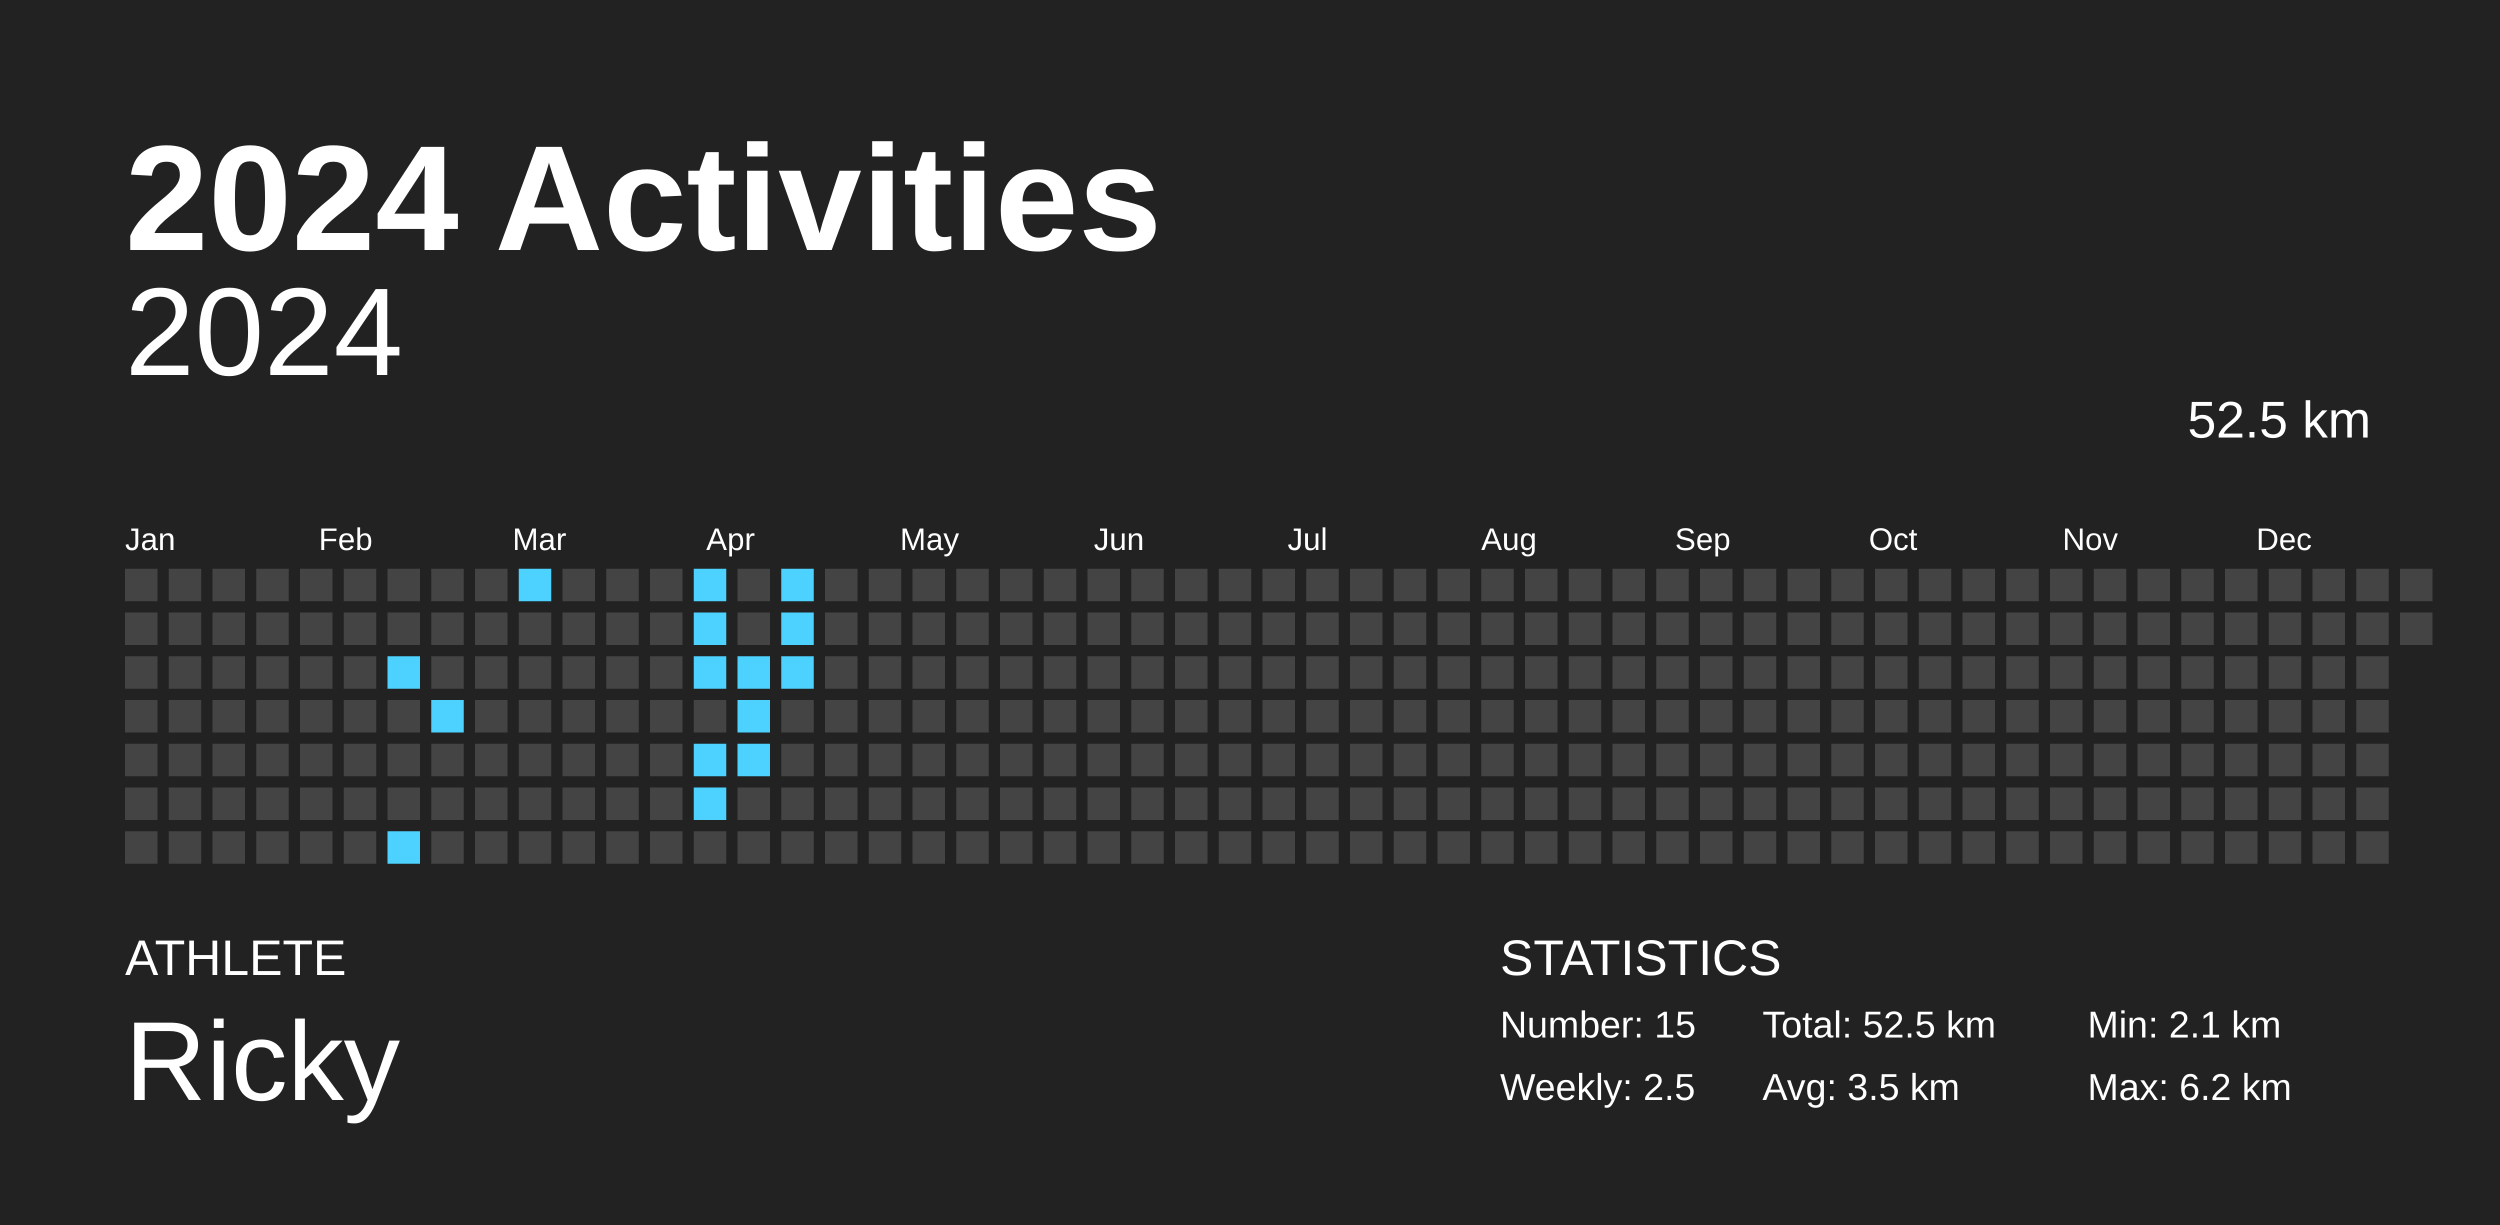
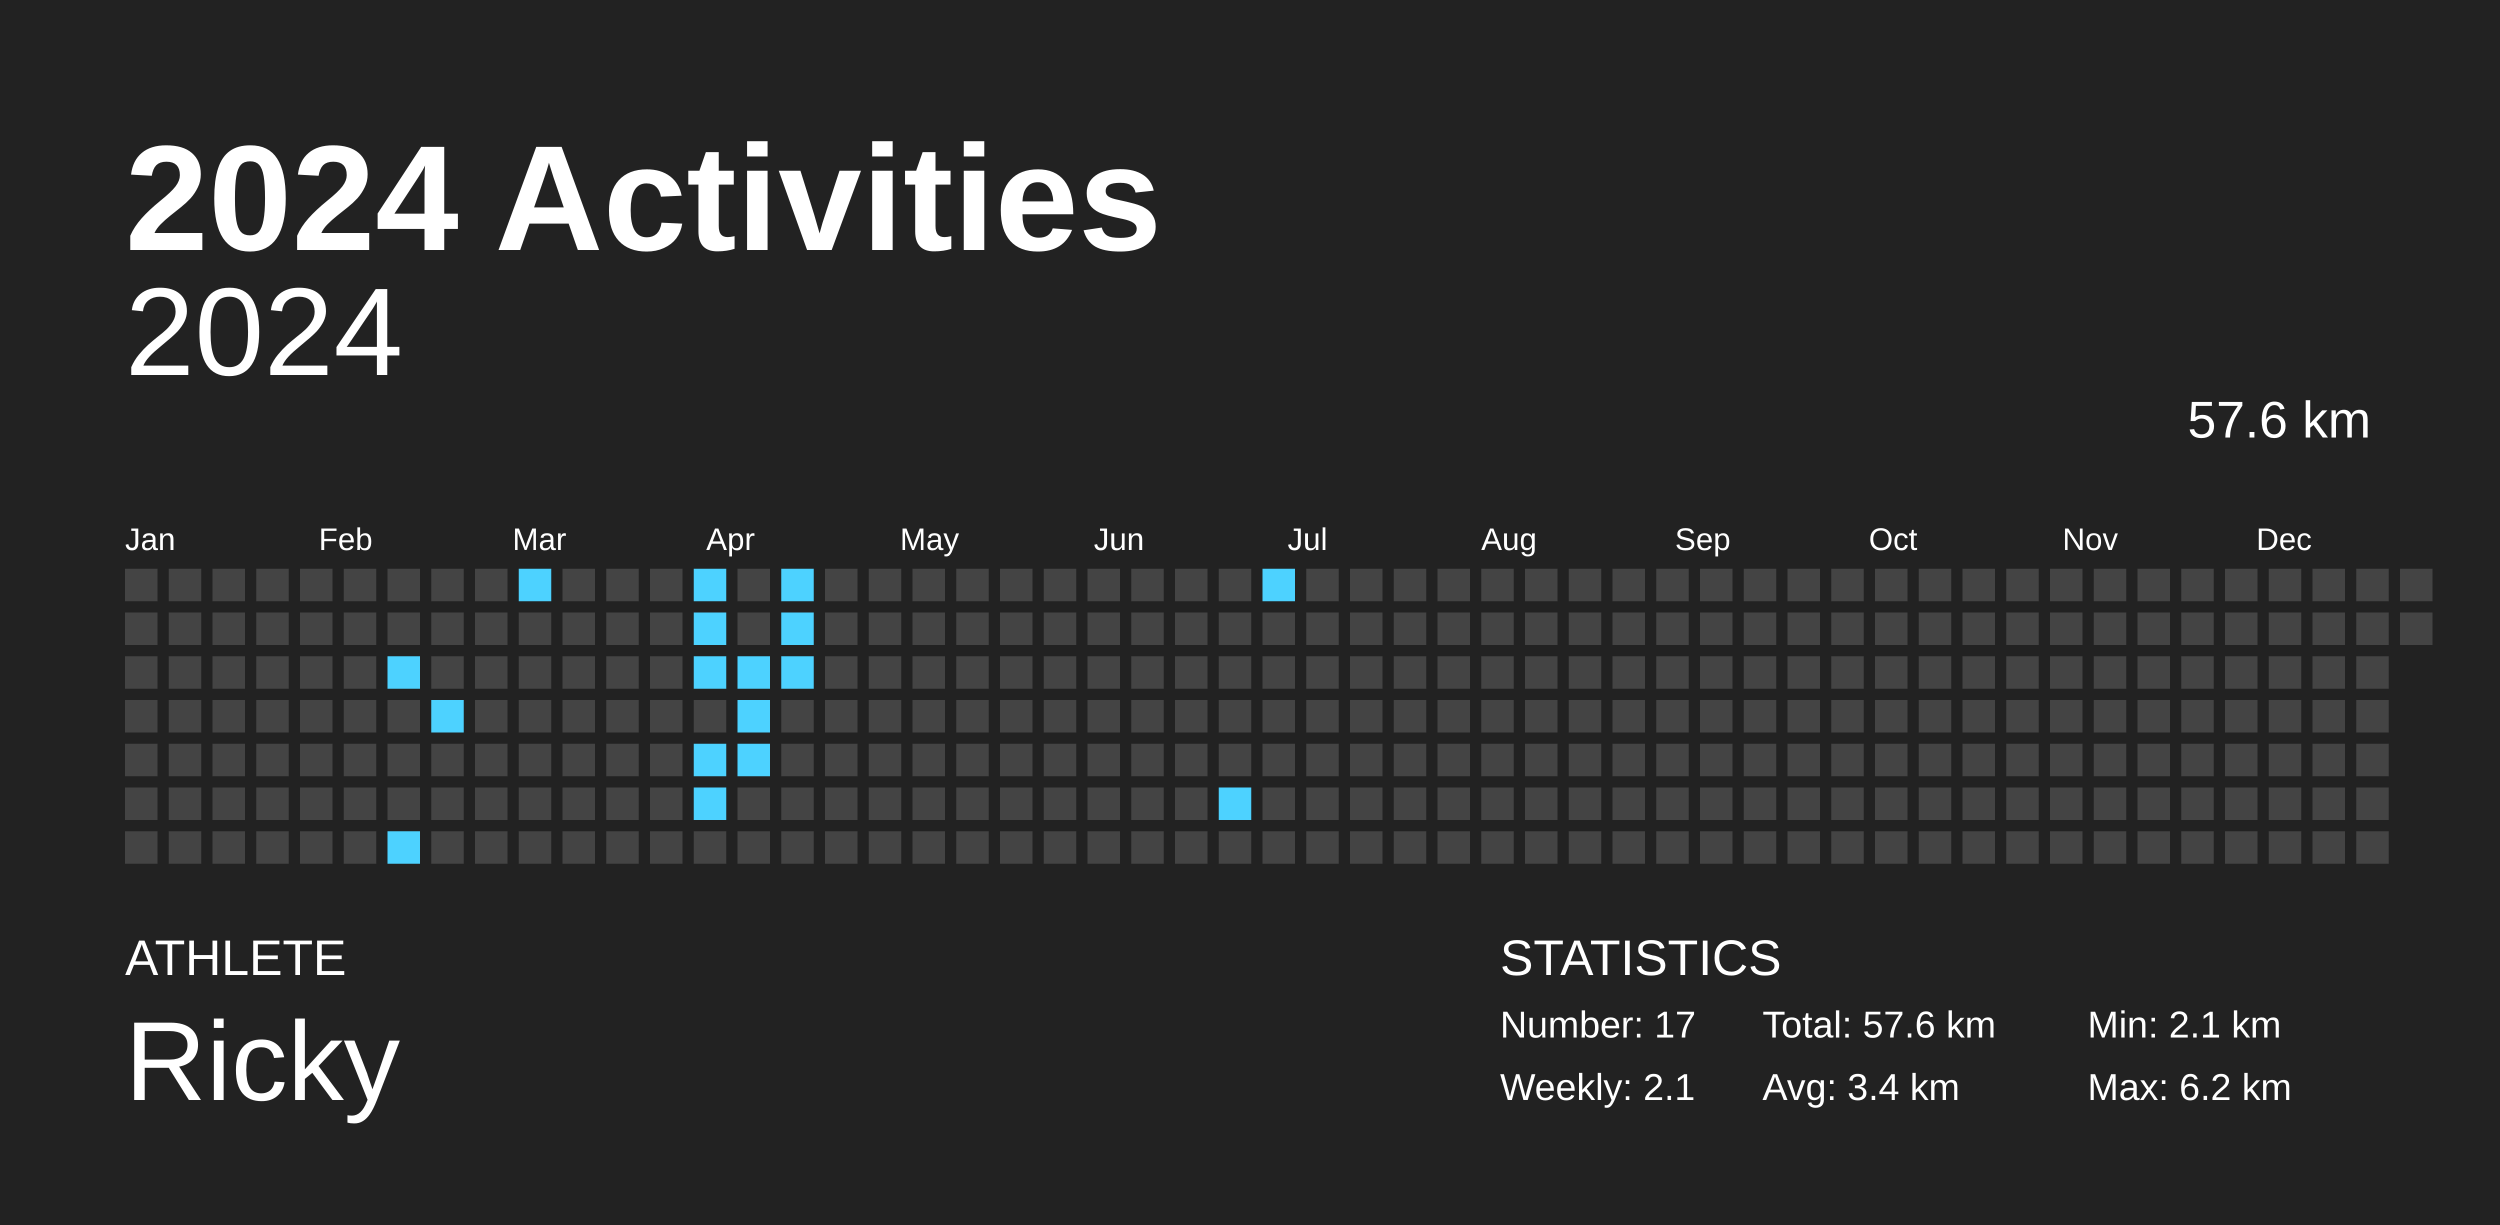
<svg xmlns="http://www.w3.org/2000/svg" baseProfile="full" height="98mm" version="1.1" viewBox="0,0,200,98" width="200mm">
  <defs />
  <rect fill="#222222" height="98" width="200" x="0" y="0" />
  <text fill="#FFFFFF" style="font-size:12px; font-family:Arial; font-weight:bold;" x="10" y="20">2024 Activities</text>
  <text fill="#FFFFFF" style="font-size:4px; font-family:Arial" x="10" y="78">ATHLETE</text>
  <text fill="#FFFFFF" style="font-size:9px; font-family:Arial" x="10" y="88">Ricky</text>
  <text fill="#FFFFFF" style="font-size:4px; font-family:Arial" x="120" y="78">STATISTICS</text>
-   <text fill="#FFFFFF" style="font-size:3px; font-family:Arial" x="120" y="83">Number: 15</text>
-   <text fill="#FFFFFF" style="font-size:3px; font-family:Arial" x="120" y="88">Weekly: 2.5</text>
-   <text fill="#FFFFFF" style="font-size:3px; font-family:Arial" x="141" y="83">Total: 52.5 km</text>
-   <text fill="#FFFFFF" style="font-size:3px; font-family:Arial" x="141" y="88">Avg: 3.5 km</text>
+   <text fill="#FFFFFF" style="font-size:3px; font-family:Arial" x="120" y="83">Number: 17</text>
+   <text fill="#FFFFFF" style="font-size:3px; font-family:Arial" x="120" y="88">Weekly: 2.1</text>
+   <text fill="#FFFFFF" style="font-size:3px; font-family:Arial" x="141" y="83">Total: 57.6 km</text>
+   <text fill="#FFFFFF" style="font-size:3px; font-family:Arial" x="141" y="88">Avg: 3.4 km</text>
  <text fill="#FFFFFF" style="font-size:3px; font-family:Arial" x="167" y="83">Min: 2.1 km</text>
  <text fill="#FFFFFF" style="font-size:3px; font-family:Arial" x="167" y="88">Max: 6.2 km</text>
  <text alignment-baseline="hanging" fill="#FFFFFF" style="font-size:10.0px; font-family:Arial;" x="10" y="30">2024</text>
-   <text alignment-baseline="hanging" fill="#FFFFFF" style="font-size:4.125px; font-family:Arial;" x="175" y="35">52.5 km</text>
+   <text alignment-baseline="hanging" fill="#FFFFFF" style="font-size:4.125px; font-family:Arial;" x="175" y="35">57.6 km</text>
  <text fill="#FFFFFF" style="font-size:2.5px; font-family:Arial" x="10.0" y="44">Jan</text>
  <text fill="#FFFFFF" style="font-size:2.5px; font-family:Arial" x="25.5" y="44">Feb</text>
  <text fill="#FFFFFF" style="font-size:2.5px; font-family:Arial" x="41.0" y="44">Mar</text>
  <text fill="#FFFFFF" style="font-size:2.5px; font-family:Arial" x="56.5" y="44">Apr</text>
  <text fill="#FFFFFF" style="font-size:2.5px; font-family:Arial" x="72.0" y="44">May</text>
  <text fill="#FFFFFF" style="font-size:2.5px; font-family:Arial" x="87.5" y="44">Jun</text>
  <text fill="#FFFFFF" style="font-size:2.5px; font-family:Arial" x="103.0" y="44">Jul</text>
  <text fill="#FFFFFF" style="font-size:2.5px; font-family:Arial" x="118.5" y="44">Aug</text>
  <text fill="#FFFFFF" style="font-size:2.5px; font-family:Arial" x="134.0" y="44">Sep</text>
  <text fill="#FFFFFF" style="font-size:2.5px; font-family:Arial" x="149.5" y="44">Oct</text>
  <text fill="#FFFFFF" style="font-size:2.5px; font-family:Arial" x="165.0" y="44">Nov</text>
  <text fill="#FFFFFF" style="font-size:2.5px; font-family:Arial" x="180.5" y="44">Dec</text>
  <rect fill="#444444" height="2.6" width="2.6" x="10.0" y="45.5" />
  <rect fill="#444444" height="2.6" width="2.6" x="10.0" y="49.0" />
  <rect fill="#444444" height="2.6" width="2.6" x="10.0" y="52.5" />
  <rect fill="#444444" height="2.6" width="2.6" x="10.0" y="56.0" />
  <rect fill="#444444" height="2.6" width="2.6" x="10.0" y="59.5" />
  <rect fill="#444444" height="2.6" width="2.6" x="10.0" y="63.0" />
  <rect fill="#444444" height="2.6" width="2.6" x="10.0" y="66.5" />
  <rect fill="#444444" height="2.6" width="2.6" x="13.5" y="45.5" />
  <rect fill="#444444" height="2.6" width="2.6" x="13.5" y="49.0" />
  <rect fill="#444444" height="2.6" width="2.6" x="13.5" y="52.5" />
  <rect fill="#444444" height="2.6" width="2.6" x="13.5" y="56.0" />
  <rect fill="#444444" height="2.6" width="2.6" x="13.5" y="59.5" />
  <rect fill="#444444" height="2.6" width="2.6" x="13.5" y="63.0" />
  <rect fill="#444444" height="2.6" width="2.6" x="13.5" y="66.5" />
  <rect fill="#444444" height="2.6" width="2.6" x="17.0" y="45.5" />
  <rect fill="#444444" height="2.6" width="2.6" x="17.0" y="49.0" />
  <rect fill="#444444" height="2.6" width="2.6" x="17.0" y="52.5" />
  <rect fill="#444444" height="2.6" width="2.6" x="17.0" y="56.0" />
  <rect fill="#444444" height="2.6" width="2.6" x="17.0" y="59.5" />
  <rect fill="#444444" height="2.6" width="2.6" x="17.0" y="63.0" />
  <rect fill="#444444" height="2.6" width="2.6" x="17.0" y="66.5" />
  <rect fill="#444444" height="2.6" width="2.6" x="20.5" y="45.5" />
  <rect fill="#444444" height="2.6" width="2.6" x="20.5" y="49.0" />
  <rect fill="#444444" height="2.6" width="2.6" x="20.5" y="52.5" />
  <rect fill="#444444" height="2.6" width="2.6" x="20.5" y="56.0" />
  <rect fill="#444444" height="2.6" width="2.6" x="20.5" y="59.5" />
  <rect fill="#444444" height="2.6" width="2.6" x="20.5" y="63.0" />
  <rect fill="#444444" height="2.6" width="2.6" x="20.5" y="66.5" />
  <rect fill="#444444" height="2.6" width="2.6" x="24.0" y="45.5" />
  <rect fill="#444444" height="2.6" width="2.6" x="24.0" y="49.0" />
  <rect fill="#444444" height="2.6" width="2.6" x="24.0" y="52.5" />
  <rect fill="#444444" height="2.6" width="2.6" x="24.0" y="56.0" />
  <rect fill="#444444" height="2.6" width="2.6" x="24.0" y="59.5" />
  <rect fill="#444444" height="2.6" width="2.6" x="24.0" y="63.0" />
  <rect fill="#444444" height="2.6" width="2.6" x="24.0" y="66.5" />
  <rect fill="#444444" height="2.6" width="2.6" x="27.5" y="45.5" />
  <rect fill="#444444" height="2.6" width="2.6" x="27.5" y="49.0" />
  <rect fill="#444444" height="2.6" width="2.6" x="27.5" y="52.5" />
  <rect fill="#444444" height="2.6" width="2.6" x="27.5" y="56.0" />
  <rect fill="#444444" height="2.6" width="2.6" x="27.5" y="59.5" />
  <rect fill="#444444" height="2.6" width="2.6" x="27.5" y="63.0" />
  <rect fill="#444444" height="2.6" width="2.6" x="27.5" y="66.5" />
  <rect fill="#444444" height="2.6" width="2.6" x="31.0" y="45.5" />
  <rect fill="#444444" height="2.6" width="2.6" x="31.0" y="49.0" />
  <rect fill="#4dd2ff" height="2.6" width="2.6" x="31.0" y="52.5" />
  <rect fill="#444444" height="2.6" width="2.6" x="31.0" y="56.0" />
  <rect fill="#444444" height="2.6" width="2.6" x="31.0" y="59.5" />
  <rect fill="#444444" height="2.6" width="2.6" x="31.0" y="63.0" />
  <rect fill="#4dd2ff" height="2.6" width="2.6" x="31.0" y="66.5" />
  <rect fill="#444444" height="2.6" width="2.6" x="34.5" y="45.5" />
  <rect fill="#444444" height="2.6" width="2.6" x="34.5" y="49.0" />
  <rect fill="#444444" height="2.6" width="2.6" x="34.5" y="52.5" />
  <rect fill="#4dd2ff" height="2.6" width="2.6" x="34.5" y="56.0" />
  <rect fill="#444444" height="2.6" width="2.6" x="34.5" y="59.5" />
  <rect fill="#444444" height="2.6" width="2.6" x="34.5" y="63.0" />
  <rect fill="#444444" height="2.6" width="2.6" x="34.5" y="66.5" />
  <rect fill="#444444" height="2.6" width="2.6" x="38.0" y="45.5" />
  <rect fill="#444444" height="2.6" width="2.6" x="38.0" y="49.0" />
  <rect fill="#444444" height="2.6" width="2.6" x="38.0" y="52.5" />
  <rect fill="#444444" height="2.6" width="2.6" x="38.0" y="56.0" />
  <rect fill="#444444" height="2.6" width="2.6" x="38.0" y="59.5" />
  <rect fill="#444444" height="2.6" width="2.6" x="38.0" y="63.0" />
  <rect fill="#444444" height="2.6" width="2.6" x="38.0" y="66.5" />
  <rect fill="#4dd2ff" height="2.6" width="2.6" x="41.5" y="45.5" />
  <rect fill="#444444" height="2.6" width="2.6" x="41.5" y="49.0" />
  <rect fill="#444444" height="2.6" width="2.6" x="41.5" y="52.5" />
  <rect fill="#444444" height="2.6" width="2.6" x="41.5" y="56.0" />
  <rect fill="#444444" height="2.6" width="2.6" x="41.5" y="59.5" />
  <rect fill="#444444" height="2.6" width="2.6" x="41.5" y="63.0" />
  <rect fill="#444444" height="2.6" width="2.6" x="41.5" y="66.5" />
  <rect fill="#444444" height="2.6" width="2.6" x="45.0" y="45.5" />
  <rect fill="#444444" height="2.6" width="2.6" x="45.0" y="49.0" />
  <rect fill="#444444" height="2.6" width="2.6" x="45.0" y="52.5" />
  <rect fill="#444444" height="2.6" width="2.6" x="45.0" y="56.0" />
  <rect fill="#444444" height="2.6" width="2.6" x="45.0" y="59.5" />
  <rect fill="#444444" height="2.6" width="2.6" x="45.0" y="63.0" />
  <rect fill="#444444" height="2.6" width="2.6" x="45.0" y="66.5" />
  <rect fill="#444444" height="2.6" width="2.6" x="48.5" y="45.5" />
  <rect fill="#444444" height="2.6" width="2.6" x="48.5" y="49.0" />
  <rect fill="#444444" height="2.6" width="2.6" x="48.5" y="52.5" />
  <rect fill="#444444" height="2.6" width="2.6" x="48.5" y="56.0" />
  <rect fill="#444444" height="2.6" width="2.6" x="48.5" y="59.5" />
  <rect fill="#444444" height="2.6" width="2.6" x="48.5" y="63.0" />
  <rect fill="#444444" height="2.6" width="2.6" x="48.5" y="66.5" />
  <rect fill="#444444" height="2.6" width="2.6" x="52.0" y="45.5" />
  <rect fill="#444444" height="2.6" width="2.6" x="52.0" y="49.0" />
  <rect fill="#444444" height="2.6" width="2.6" x="52.0" y="52.5" />
  <rect fill="#444444" height="2.6" width="2.6" x="52.0" y="56.0" />
  <rect fill="#444444" height="2.6" width="2.6" x="52.0" y="59.5" />
  <rect fill="#444444" height="2.6" width="2.6" x="52.0" y="63.0" />
  <rect fill="#444444" height="2.6" width="2.6" x="52.0" y="66.5" />
  <rect fill="#4dd2ff" height="2.6" width="2.6" x="55.5" y="45.5" />
  <rect fill="#4dd2ff" height="2.6" width="2.6" x="55.5" y="49.0" />
  <rect fill="#4dd2ff" height="2.6" width="2.6" x="55.5" y="52.5" />
  <rect fill="#444444" height="2.6" width="2.6" x="55.5" y="56.0" />
  <rect fill="#4dd2ff" height="2.6" width="2.6" x="55.5" y="59.5" />
  <rect fill="#4dd2ff" height="2.6" width="2.6" x="55.5" y="63.0" />
  <rect fill="#444444" height="2.6" width="2.6" x="55.5" y="66.5" />
  <rect fill="#444444" height="2.6" width="2.6" x="59.0" y="45.5" />
  <rect fill="#444444" height="2.6" width="2.6" x="59.0" y="49.0" />
  <rect fill="#4dd2ff" height="2.6" width="2.6" x="59.0" y="52.5" />
  <rect fill="#4dd2ff" height="2.6" width="2.6" x="59.0" y="56.0" />
  <rect fill="#4dd2ff" height="2.6" width="2.6" x="59.0" y="59.5" />
  <rect fill="#444444" height="2.6" width="2.6" x="59.0" y="63.0" />
  <rect fill="#444444" height="2.6" width="2.6" x="59.0" y="66.5" />
  <rect fill="#4dd2ff" height="2.6" width="2.6" x="62.5" y="45.5" />
  <rect fill="#4dd2ff" height="2.6" width="2.6" x="62.5" y="49.0" />
  <rect fill="#4dd2ff" height="2.6" width="2.6" x="62.5" y="52.5" />
  <rect fill="#444444" height="2.6" width="2.6" x="62.5" y="56.0" />
  <rect fill="#444444" height="2.6" width="2.6" x="62.5" y="59.5" />
  <rect fill="#444444" height="2.6" width="2.6" x="62.5" y="63.0" />
  <rect fill="#444444" height="2.6" width="2.6" x="62.5" y="66.5" />
  <rect fill="#444444" height="2.6" width="2.6" x="66.0" y="45.5" />
  <rect fill="#444444" height="2.6" width="2.6" x="66.0" y="49.0" />
  <rect fill="#444444" height="2.6" width="2.6" x="66.0" y="52.5" />
  <rect fill="#444444" height="2.6" width="2.6" x="66.0" y="56.0" />
  <rect fill="#444444" height="2.6" width="2.6" x="66.0" y="59.5" />
  <rect fill="#444444" height="2.6" width="2.6" x="66.0" y="63.0" />
  <rect fill="#444444" height="2.6" width="2.6" x="66.0" y="66.5" />
  <rect fill="#444444" height="2.6" width="2.6" x="69.5" y="45.5" />
  <rect fill="#444444" height="2.6" width="2.6" x="69.5" y="49.0" />
  <rect fill="#444444" height="2.6" width="2.6" x="69.5" y="52.5" />
  <rect fill="#444444" height="2.6" width="2.6" x="69.5" y="56.0" />
  <rect fill="#444444" height="2.6" width="2.6" x="69.5" y="59.5" />
  <rect fill="#444444" height="2.6" width="2.6" x="69.5" y="63.0" />
  <rect fill="#444444" height="2.6" width="2.6" x="69.5" y="66.5" />
  <rect fill="#444444" height="2.6" width="2.6" x="73.0" y="45.5" />
  <rect fill="#444444" height="2.6" width="2.6" x="73.0" y="49.0" />
  <rect fill="#444444" height="2.6" width="2.6" x="73.0" y="52.5" />
  <rect fill="#444444" height="2.6" width="2.6" x="73.0" y="56.0" />
  <rect fill="#444444" height="2.6" width="2.6" x="73.0" y="59.5" />
  <rect fill="#444444" height="2.6" width="2.6" x="73.0" y="63.0" />
  <rect fill="#444444" height="2.6" width="2.6" x="73.0" y="66.5" />
  <rect fill="#444444" height="2.6" width="2.6" x="76.5" y="45.5" />
  <rect fill="#444444" height="2.6" width="2.6" x="76.5" y="49.0" />
  <rect fill="#444444" height="2.6" width="2.6" x="76.5" y="52.5" />
  <rect fill="#444444" height="2.6" width="2.6" x="76.5" y="56.0" />
  <rect fill="#444444" height="2.6" width="2.6" x="76.5" y="59.5" />
  <rect fill="#444444" height="2.6" width="2.6" x="76.5" y="63.0" />
  <rect fill="#444444" height="2.6" width="2.6" x="76.5" y="66.5" />
  <rect fill="#444444" height="2.6" width="2.6" x="80.0" y="45.5" />
  <rect fill="#444444" height="2.6" width="2.6" x="80.0" y="49.0" />
  <rect fill="#444444" height="2.6" width="2.6" x="80.0" y="52.5" />
  <rect fill="#444444" height="2.6" width="2.6" x="80.0" y="56.0" />
  <rect fill="#444444" height="2.6" width="2.6" x="80.0" y="59.5" />
  <rect fill="#444444" height="2.6" width="2.6" x="80.0" y="63.0" />
  <rect fill="#444444" height="2.6" width="2.6" x="80.0" y="66.5" />
  <rect fill="#444444" height="2.6" width="2.6" x="83.5" y="45.5" />
  <rect fill="#444444" height="2.6" width="2.6" x="83.5" y="49.0" />
  <rect fill="#444444" height="2.6" width="2.6" x="83.5" y="52.5" />
  <rect fill="#444444" height="2.6" width="2.6" x="83.5" y="56.0" />
  <rect fill="#444444" height="2.6" width="2.6" x="83.5" y="59.5" />
  <rect fill="#444444" height="2.6" width="2.6" x="83.5" y="63.0" />
  <rect fill="#444444" height="2.6" width="2.6" x="83.5" y="66.5" />
  <rect fill="#444444" height="2.6" width="2.6" x="87.0" y="45.5" />
  <rect fill="#444444" height="2.6" width="2.6" x="87.0" y="49.0" />
  <rect fill="#444444" height="2.6" width="2.6" x="87.0" y="52.5" />
  <rect fill="#444444" height="2.6" width="2.6" x="87.0" y="56.0" />
  <rect fill="#444444" height="2.6" width="2.6" x="87.0" y="59.5" />
  <rect fill="#444444" height="2.6" width="2.6" x="87.0" y="63.0" />
  <rect fill="#444444" height="2.6" width="2.6" x="87.0" y="66.5" />
  <rect fill="#444444" height="2.6" width="2.6" x="90.5" y="45.5" />
  <rect fill="#444444" height="2.6" width="2.6" x="90.5" y="49.0" />
  <rect fill="#444444" height="2.6" width="2.6" x="90.5" y="52.5" />
  <rect fill="#444444" height="2.6" width="2.6" x="90.5" y="56.0" />
  <rect fill="#444444" height="2.6" width="2.6" x="90.5" y="59.5" />
  <rect fill="#444444" height="2.6" width="2.6" x="90.5" y="63.0" />
  <rect fill="#444444" height="2.6" width="2.6" x="90.5" y="66.5" />
  <rect fill="#444444" height="2.6" width="2.6" x="94.0" y="45.5" />
  <rect fill="#444444" height="2.6" width="2.6" x="94.0" y="49.0" />
  <rect fill="#444444" height="2.6" width="2.6" x="94.0" y="52.5" />
  <rect fill="#444444" height="2.6" width="2.6" x="94.0" y="56.0" />
  <rect fill="#444444" height="2.6" width="2.6" x="94.0" y="59.5" />
  <rect fill="#444444" height="2.6" width="2.6" x="94.0" y="63.0" />
  <rect fill="#444444" height="2.6" width="2.6" x="94.0" y="66.5" />
  <rect fill="#444444" height="2.6" width="2.6" x="97.5" y="45.5" />
  <rect fill="#444444" height="2.6" width="2.6" x="97.5" y="49.0" />
  <rect fill="#444444" height="2.6" width="2.6" x="97.5" y="52.5" />
  <rect fill="#444444" height="2.6" width="2.6" x="97.5" y="56.0" />
  <rect fill="#444444" height="2.6" width="2.6" x="97.5" y="59.5" />
-   <rect fill="#444444" height="2.6" width="2.6" x="97.5" y="63.0" />
+   <rect fill="#4dd2ff" height="2.6" width="2.6" x="97.5" y="63.0" />
  <rect fill="#444444" height="2.6" width="2.6" x="97.5" y="66.5" />
-   <rect fill="#444444" height="2.6" width="2.6" x="101.0" y="45.5" />
+   <rect fill="#4dd2ff" height="2.6" width="2.6" x="101.0" y="45.5" />
  <rect fill="#444444" height="2.6" width="2.6" x="101.0" y="49.0" />
  <rect fill="#444444" height="2.6" width="2.6" x="101.0" y="52.5" />
  <rect fill="#444444" height="2.6" width="2.6" x="101.0" y="56.0" />
  <rect fill="#444444" height="2.6" width="2.6" x="101.0" y="59.5" />
  <rect fill="#444444" height="2.6" width="2.6" x="101.0" y="63.0" />
  <rect fill="#444444" height="2.6" width="2.6" x="101.0" y="66.5" />
  <rect fill="#444444" height="2.6" width="2.6" x="104.5" y="45.5" />
  <rect fill="#444444" height="2.6" width="2.6" x="104.5" y="49.0" />
  <rect fill="#444444" height="2.6" width="2.6" x="104.5" y="52.5" />
  <rect fill="#444444" height="2.6" width="2.6" x="104.5" y="56.0" />
  <rect fill="#444444" height="2.6" width="2.6" x="104.5" y="59.5" />
  <rect fill="#444444" height="2.6" width="2.6" x="104.5" y="63.0" />
  <rect fill="#444444" height="2.6" width="2.6" x="104.5" y="66.5" />
  <rect fill="#444444" height="2.6" width="2.6" x="108.0" y="45.5" />
  <rect fill="#444444" height="2.6" width="2.6" x="108.0" y="49.0" />
  <rect fill="#444444" height="2.6" width="2.6" x="108.0" y="52.5" />
  <rect fill="#444444" height="2.6" width="2.6" x="108.0" y="56.0" />
  <rect fill="#444444" height="2.6" width="2.6" x="108.0" y="59.5" />
  <rect fill="#444444" height="2.6" width="2.6" x="108.0" y="63.0" />
  <rect fill="#444444" height="2.6" width="2.6" x="108.0" y="66.5" />
  <rect fill="#444444" height="2.6" width="2.6" x="111.5" y="45.5" />
  <rect fill="#444444" height="2.6" width="2.6" x="111.5" y="49.0" />
  <rect fill="#444444" height="2.6" width="2.6" x="111.5" y="52.5" />
  <rect fill="#444444" height="2.6" width="2.6" x="111.5" y="56.0" />
  <rect fill="#444444" height="2.6" width="2.6" x="111.5" y="59.5" />
  <rect fill="#444444" height="2.6" width="2.6" x="111.5" y="63.0" />
  <rect fill="#444444" height="2.6" width="2.6" x="111.5" y="66.5" />
  <rect fill="#444444" height="2.6" width="2.6" x="115.0" y="45.5" />
  <rect fill="#444444" height="2.6" width="2.6" x="115.0" y="49.0" />
  <rect fill="#444444" height="2.6" width="2.6" x="115.0" y="52.5" />
  <rect fill="#444444" height="2.6" width="2.6" x="115.0" y="56.0" />
  <rect fill="#444444" height="2.6" width="2.6" x="115.0" y="59.5" />
  <rect fill="#444444" height="2.6" width="2.6" x="115.0" y="63.0" />
  <rect fill="#444444" height="2.6" width="2.6" x="115.0" y="66.5" />
  <rect fill="#444444" height="2.6" width="2.6" x="118.5" y="45.5" />
  <rect fill="#444444" height="2.6" width="2.6" x="118.5" y="49.0" />
  <rect fill="#444444" height="2.6" width="2.6" x="118.5" y="52.5" />
  <rect fill="#444444" height="2.6" width="2.6" x="118.5" y="56.0" />
  <rect fill="#444444" height="2.6" width="2.6" x="118.5" y="59.5" />
  <rect fill="#444444" height="2.6" width="2.6" x="118.5" y="63.0" />
  <rect fill="#444444" height="2.6" width="2.6" x="118.5" y="66.5" />
  <rect fill="#444444" height="2.6" width="2.6" x="122.0" y="45.5" />
  <rect fill="#444444" height="2.6" width="2.6" x="122.0" y="49.0" />
  <rect fill="#444444" height="2.6" width="2.6" x="122.0" y="52.5" />
  <rect fill="#444444" height="2.6" width="2.6" x="122.0" y="56.0" />
  <rect fill="#444444" height="2.6" width="2.6" x="122.0" y="59.5" />
  <rect fill="#444444" height="2.6" width="2.6" x="122.0" y="63.0" />
  <rect fill="#444444" height="2.6" width="2.6" x="122.0" y="66.5" />
  <rect fill="#444444" height="2.6" width="2.6" x="125.5" y="45.5" />
  <rect fill="#444444" height="2.6" width="2.6" x="125.5" y="49.0" />
  <rect fill="#444444" height="2.6" width="2.6" x="125.5" y="52.5" />
  <rect fill="#444444" height="2.6" width="2.6" x="125.5" y="56.0" />
  <rect fill="#444444" height="2.6" width="2.6" x="125.5" y="59.5" />
  <rect fill="#444444" height="2.6" width="2.6" x="125.5" y="63.0" />
  <rect fill="#444444" height="2.6" width="2.6" x="125.5" y="66.5" />
  <rect fill="#444444" height="2.6" width="2.6" x="129.0" y="45.5" />
  <rect fill="#444444" height="2.6" width="2.6" x="129.0" y="49.0" />
  <rect fill="#444444" height="2.6" width="2.6" x="129.0" y="52.5" />
  <rect fill="#444444" height="2.6" width="2.6" x="129.0" y="56.0" />
  <rect fill="#444444" height="2.6" width="2.6" x="129.0" y="59.5" />
  <rect fill="#444444" height="2.6" width="2.6" x="129.0" y="63.0" />
  <rect fill="#444444" height="2.6" width="2.6" x="129.0" y="66.5" />
  <rect fill="#444444" height="2.6" width="2.6" x="132.5" y="45.5" />
  <rect fill="#444444" height="2.6" width="2.6" x="132.5" y="49.0" />
  <rect fill="#444444" height="2.6" width="2.6" x="132.5" y="52.5" />
  <rect fill="#444444" height="2.6" width="2.6" x="132.5" y="56.0" />
  <rect fill="#444444" height="2.6" width="2.6" x="132.5" y="59.5" />
  <rect fill="#444444" height="2.6" width="2.6" x="132.5" y="63.0" />
  <rect fill="#444444" height="2.6" width="2.6" x="132.5" y="66.5" />
  <rect fill="#444444" height="2.6" width="2.6" x="136.0" y="45.5" />
  <rect fill="#444444" height="2.6" width="2.6" x="136.0" y="49.0" />
  <rect fill="#444444" height="2.6" width="2.6" x="136.0" y="52.5" />
  <rect fill="#444444" height="2.6" width="2.6" x="136.0" y="56.0" />
  <rect fill="#444444" height="2.6" width="2.6" x="136.0" y="59.5" />
  <rect fill="#444444" height="2.6" width="2.6" x="136.0" y="63.0" />
  <rect fill="#444444" height="2.6" width="2.6" x="136.0" y="66.5" />
  <rect fill="#444444" height="2.6" width="2.6" x="139.5" y="45.5" />
  <rect fill="#444444" height="2.6" width="2.6" x="139.5" y="49.0" />
  <rect fill="#444444" height="2.6" width="2.6" x="139.5" y="52.5" />
  <rect fill="#444444" height="2.6" width="2.6" x="139.5" y="56.0" />
  <rect fill="#444444" height="2.6" width="2.6" x="139.5" y="59.5" />
  <rect fill="#444444" height="2.6" width="2.6" x="139.5" y="63.0" />
  <rect fill="#444444" height="2.6" width="2.6" x="139.5" y="66.5" />
  <rect fill="#444444" height="2.6" width="2.6" x="143.0" y="45.5" />
  <rect fill="#444444" height="2.6" width="2.6" x="143.0" y="49.0" />
  <rect fill="#444444" height="2.6" width="2.6" x="143.0" y="52.5" />
  <rect fill="#444444" height="2.6" width="2.6" x="143.0" y="56.0" />
  <rect fill="#444444" height="2.6" width="2.6" x="143.0" y="59.5" />
  <rect fill="#444444" height="2.6" width="2.6" x="143.0" y="63.0" />
  <rect fill="#444444" height="2.6" width="2.6" x="143.0" y="66.5" />
  <rect fill="#444444" height="2.6" width="2.6" x="146.5" y="45.5" />
  <rect fill="#444444" height="2.6" width="2.6" x="146.5" y="49.0" />
  <rect fill="#444444" height="2.6" width="2.6" x="146.5" y="52.5" />
  <rect fill="#444444" height="2.6" width="2.6" x="146.5" y="56.0" />
  <rect fill="#444444" height="2.6" width="2.6" x="146.5" y="59.5" />
  <rect fill="#444444" height="2.6" width="2.6" x="146.5" y="63.0" />
  <rect fill="#444444" height="2.6" width="2.6" x="146.5" y="66.5" />
  <rect fill="#444444" height="2.6" width="2.6" x="150.0" y="45.5" />
  <rect fill="#444444" height="2.6" width="2.6" x="150.0" y="49.0" />
  <rect fill="#444444" height="2.6" width="2.6" x="150.0" y="52.5" />
  <rect fill="#444444" height="2.6" width="2.6" x="150.0" y="56.0" />
  <rect fill="#444444" height="2.6" width="2.6" x="150.0" y="59.5" />
  <rect fill="#444444" height="2.6" width="2.6" x="150.0" y="63.0" />
  <rect fill="#444444" height="2.6" width="2.6" x="150.0" y="66.5" />
  <rect fill="#444444" height="2.6" width="2.6" x="153.5" y="45.5" />
  <rect fill="#444444" height="2.6" width="2.6" x="153.5" y="49.0" />
  <rect fill="#444444" height="2.6" width="2.6" x="153.5" y="52.5" />
  <rect fill="#444444" height="2.6" width="2.6" x="153.5" y="56.0" />
  <rect fill="#444444" height="2.6" width="2.6" x="153.5" y="59.5" />
  <rect fill="#444444" height="2.6" width="2.6" x="153.5" y="63.0" />
  <rect fill="#444444" height="2.6" width="2.6" x="153.5" y="66.5" />
  <rect fill="#444444" height="2.6" width="2.6" x="157.0" y="45.5" />
  <rect fill="#444444" height="2.6" width="2.6" x="157.0" y="49.0" />
  <rect fill="#444444" height="2.6" width="2.6" x="157.0" y="52.5" />
  <rect fill="#444444" height="2.6" width="2.6" x="157.0" y="56.0" />
  <rect fill="#444444" height="2.6" width="2.6" x="157.0" y="59.5" />
  <rect fill="#444444" height="2.6" width="2.6" x="157.0" y="63.0" />
  <rect fill="#444444" height="2.6" width="2.6" x="157.0" y="66.5" />
  <rect fill="#444444" height="2.6" width="2.6" x="160.5" y="45.5" />
  <rect fill="#444444" height="2.6" width="2.6" x="160.5" y="49.0" />
  <rect fill="#444444" height="2.6" width="2.6" x="160.5" y="52.5" />
  <rect fill="#444444" height="2.6" width="2.6" x="160.5" y="56.0" />
  <rect fill="#444444" height="2.6" width="2.6" x="160.5" y="59.5" />
  <rect fill="#444444" height="2.6" width="2.6" x="160.5" y="63.0" />
  <rect fill="#444444" height="2.6" width="2.6" x="160.5" y="66.5" />
  <rect fill="#444444" height="2.6" width="2.6" x="164.0" y="45.5" />
  <rect fill="#444444" height="2.6" width="2.6" x="164.0" y="49.0" />
  <rect fill="#444444" height="2.6" width="2.6" x="164.0" y="52.5" />
  <rect fill="#444444" height="2.6" width="2.6" x="164.0" y="56.0" />
  <rect fill="#444444" height="2.6" width="2.6" x="164.0" y="59.5" />
  <rect fill="#444444" height="2.6" width="2.6" x="164.0" y="63.0" />
  <rect fill="#444444" height="2.6" width="2.6" x="164.0" y="66.5" />
  <rect fill="#444444" height="2.6" width="2.6" x="167.5" y="45.5" />
  <rect fill="#444444" height="2.6" width="2.6" x="167.5" y="49.0" />
  <rect fill="#444444" height="2.6" width="2.6" x="167.5" y="52.5" />
  <rect fill="#444444" height="2.6" width="2.6" x="167.5" y="56.0" />
  <rect fill="#444444" height="2.6" width="2.6" x="167.5" y="59.5" />
  <rect fill="#444444" height="2.6" width="2.6" x="167.5" y="63.0" />
  <rect fill="#444444" height="2.6" width="2.6" x="167.5" y="66.5" />
  <rect fill="#444444" height="2.6" width="2.6" x="171.0" y="45.5" />
  <rect fill="#444444" height="2.6" width="2.6" x="171.0" y="49.0" />
  <rect fill="#444444" height="2.6" width="2.6" x="171.0" y="52.5" />
  <rect fill="#444444" height="2.6" width="2.6" x="171.0" y="56.0" />
  <rect fill="#444444" height="2.6" width="2.6" x="171.0" y="59.5" />
  <rect fill="#444444" height="2.6" width="2.6" x="171.0" y="63.0" />
  <rect fill="#444444" height="2.6" width="2.6" x="171.0" y="66.5" />
  <rect fill="#444444" height="2.6" width="2.6" x="174.5" y="45.5" />
  <rect fill="#444444" height="2.6" width="2.6" x="174.5" y="49.0" />
  <rect fill="#444444" height="2.6" width="2.6" x="174.5" y="52.5" />
  <rect fill="#444444" height="2.6" width="2.6" x="174.5" y="56.0" />
  <rect fill="#444444" height="2.6" width="2.6" x="174.5" y="59.5" />
  <rect fill="#444444" height="2.6" width="2.6" x="174.5" y="63.0" />
  <rect fill="#444444" height="2.6" width="2.6" x="174.5" y="66.5" />
  <rect fill="#444444" height="2.6" width="2.6" x="178.0" y="45.5" />
  <rect fill="#444444" height="2.6" width="2.6" x="178.0" y="49.0" />
  <rect fill="#444444" height="2.6" width="2.6" x="178.0" y="52.5" />
  <rect fill="#444444" height="2.6" width="2.6" x="178.0" y="56.0" />
  <rect fill="#444444" height="2.6" width="2.6" x="178.0" y="59.5" />
  <rect fill="#444444" height="2.6" width="2.6" x="178.0" y="63.0" />
  <rect fill="#444444" height="2.6" width="2.6" x="178.0" y="66.5" />
  <rect fill="#444444" height="2.6" width="2.6" x="181.5" y="45.5" />
  <rect fill="#444444" height="2.6" width="2.6" x="181.5" y="49.0" />
  <rect fill="#444444" height="2.6" width="2.6" x="181.5" y="52.5" />
  <rect fill="#444444" height="2.6" width="2.6" x="181.5" y="56.0" />
  <rect fill="#444444" height="2.6" width="2.6" x="181.5" y="59.5" />
  <rect fill="#444444" height="2.6" width="2.6" x="181.5" y="63.0" />
  <rect fill="#444444" height="2.6" width="2.6" x="181.5" y="66.5" />
  <rect fill="#444444" height="2.6" width="2.6" x="185.0" y="45.5" />
  <rect fill="#444444" height="2.6" width="2.6" x="185.0" y="49.0" />
  <rect fill="#444444" height="2.6" width="2.6" x="185.0" y="52.5" />
  <rect fill="#444444" height="2.6" width="2.6" x="185.0" y="56.0" />
  <rect fill="#444444" height="2.6" width="2.6" x="185.0" y="59.5" />
  <rect fill="#444444" height="2.6" width="2.6" x="185.0" y="63.0" />
  <rect fill="#444444" height="2.6" width="2.6" x="185.0" y="66.5" />
  <rect fill="#444444" height="2.6" width="2.6" x="188.5" y="45.5" />
  <rect fill="#444444" height="2.6" width="2.6" x="188.5" y="49.0" />
  <rect fill="#444444" height="2.6" width="2.6" x="188.5" y="52.5" />
  <rect fill="#444444" height="2.6" width="2.6" x="188.5" y="56.0" />
  <rect fill="#444444" height="2.6" width="2.6" x="188.5" y="59.5" />
  <rect fill="#444444" height="2.6" width="2.6" x="188.5" y="63.0" />
  <rect fill="#444444" height="2.6" width="2.6" x="188.5" y="66.5" />
  <rect fill="#444444" height="2.6" width="2.6" x="192.0" y="45.5" />
  <rect fill="#444444" height="2.6" width="2.6" x="192.0" y="49.0" />
</svg>
